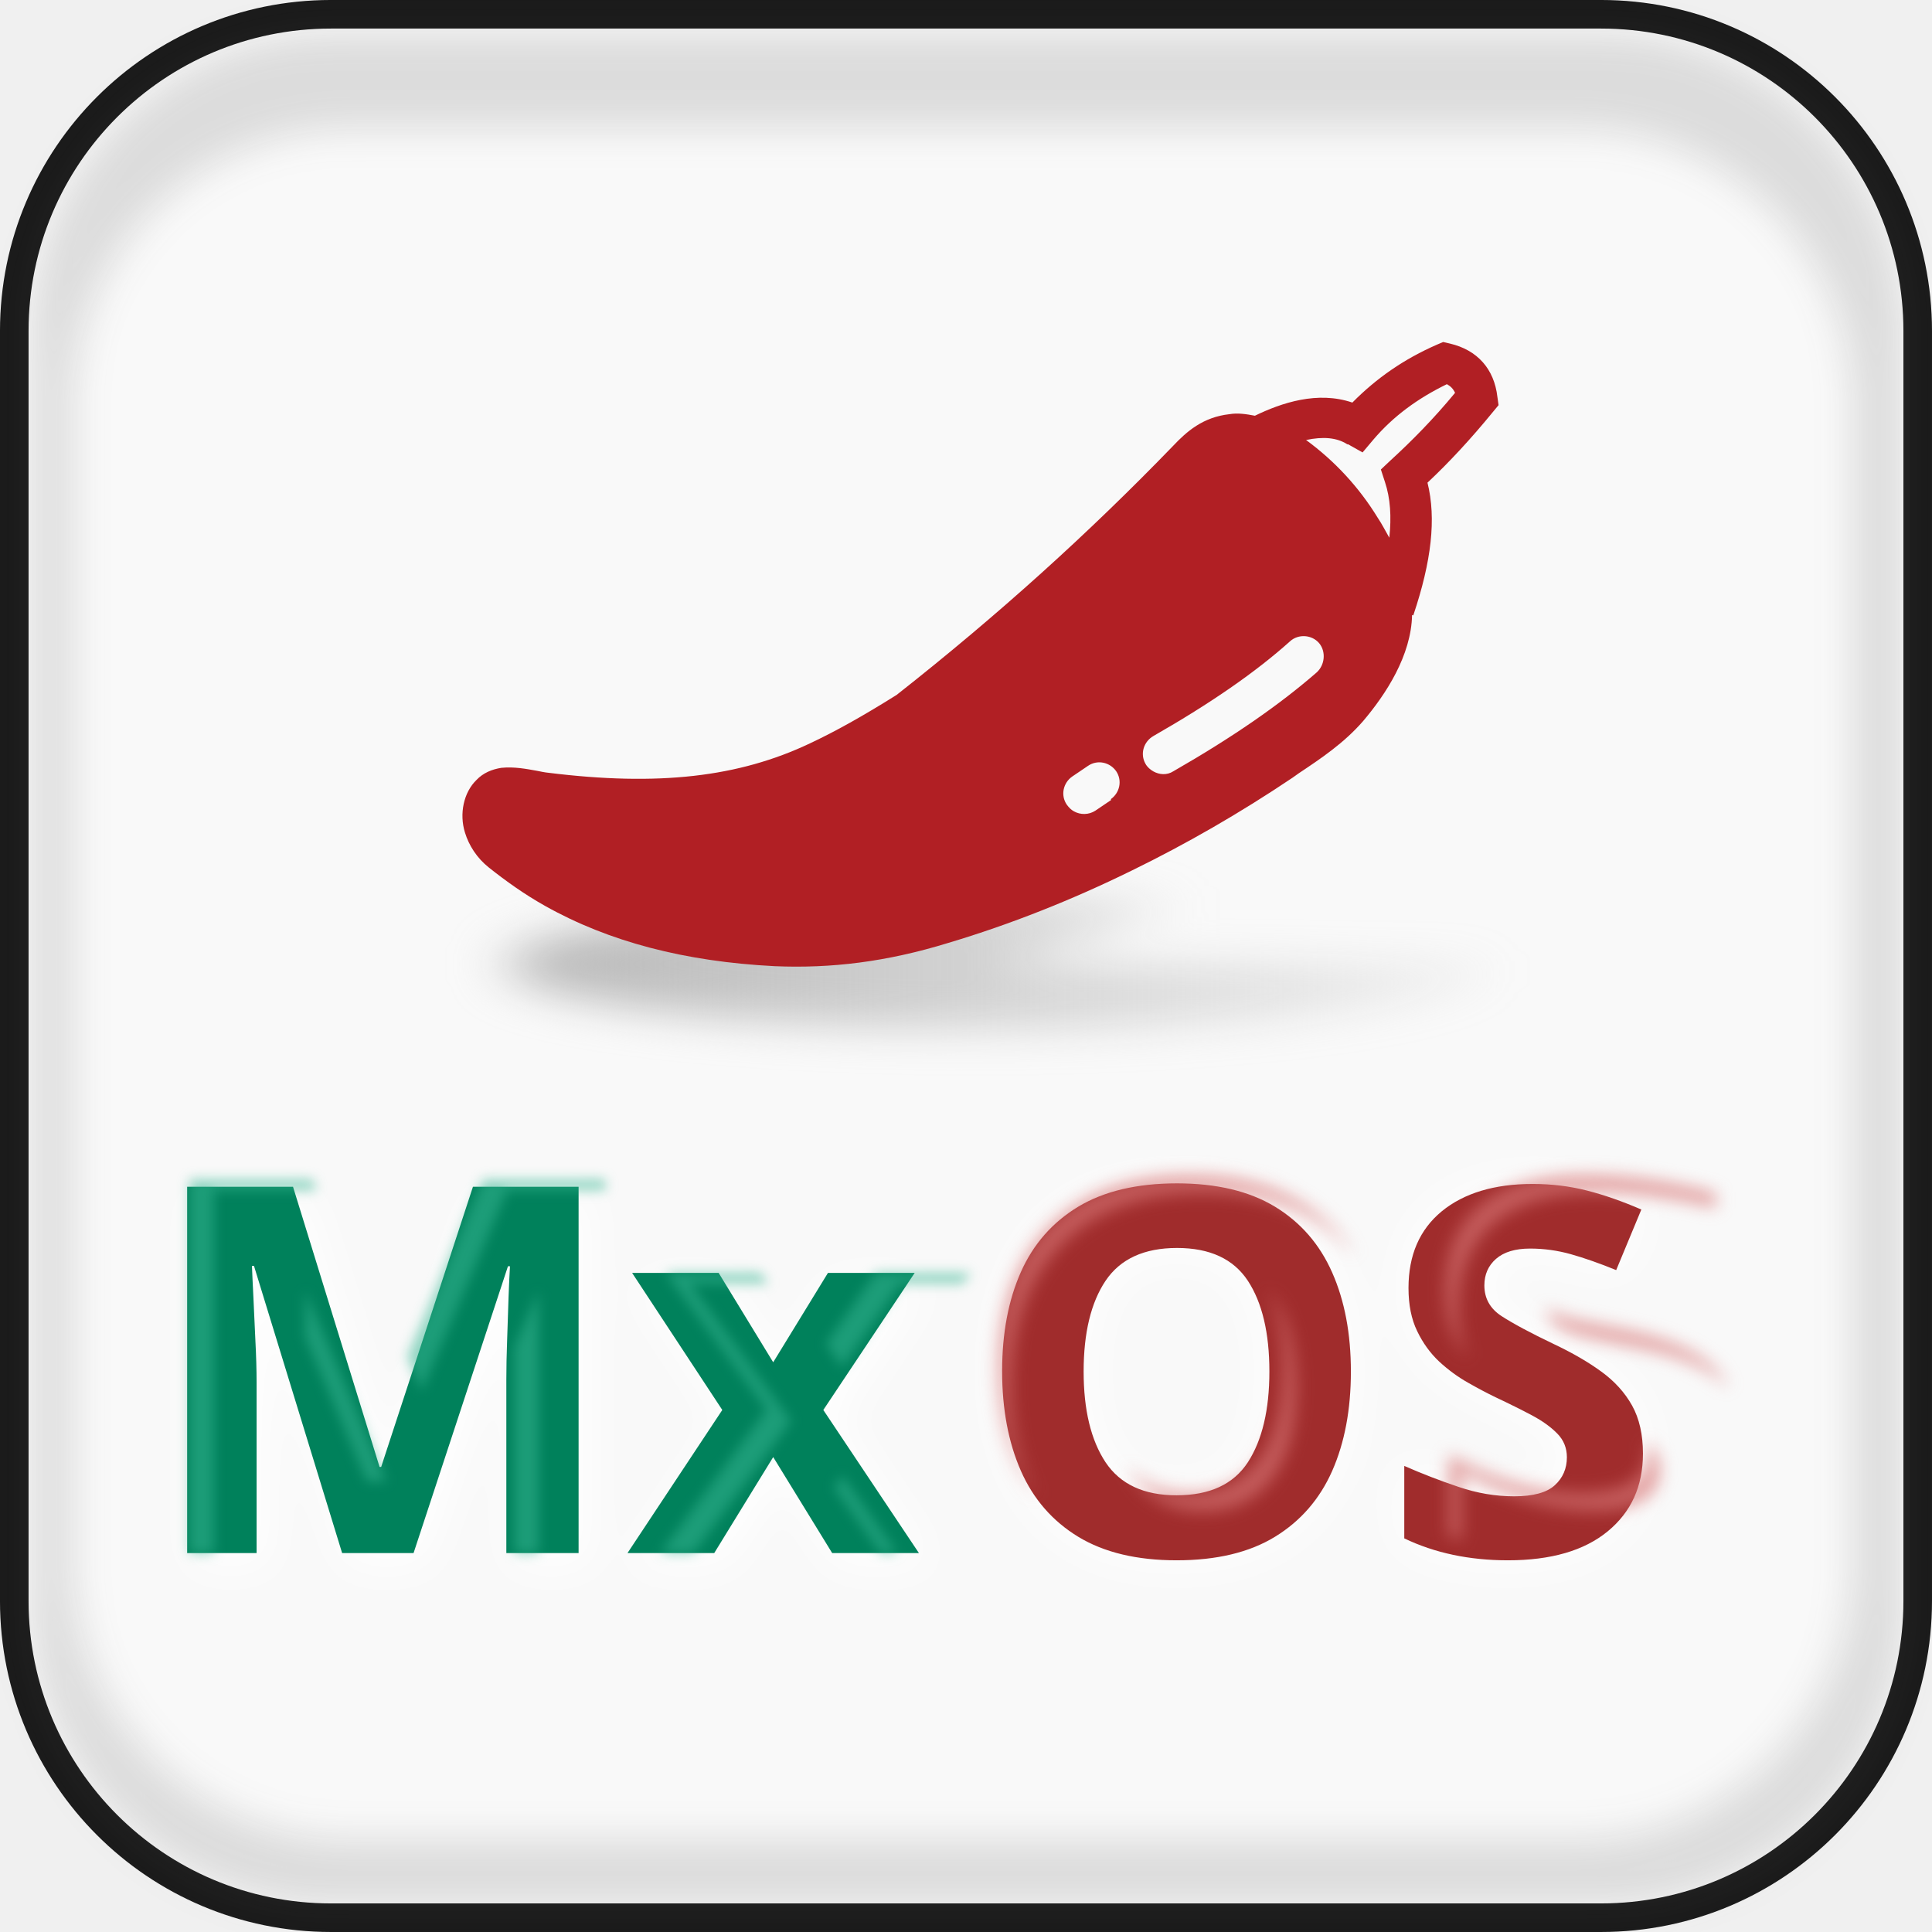
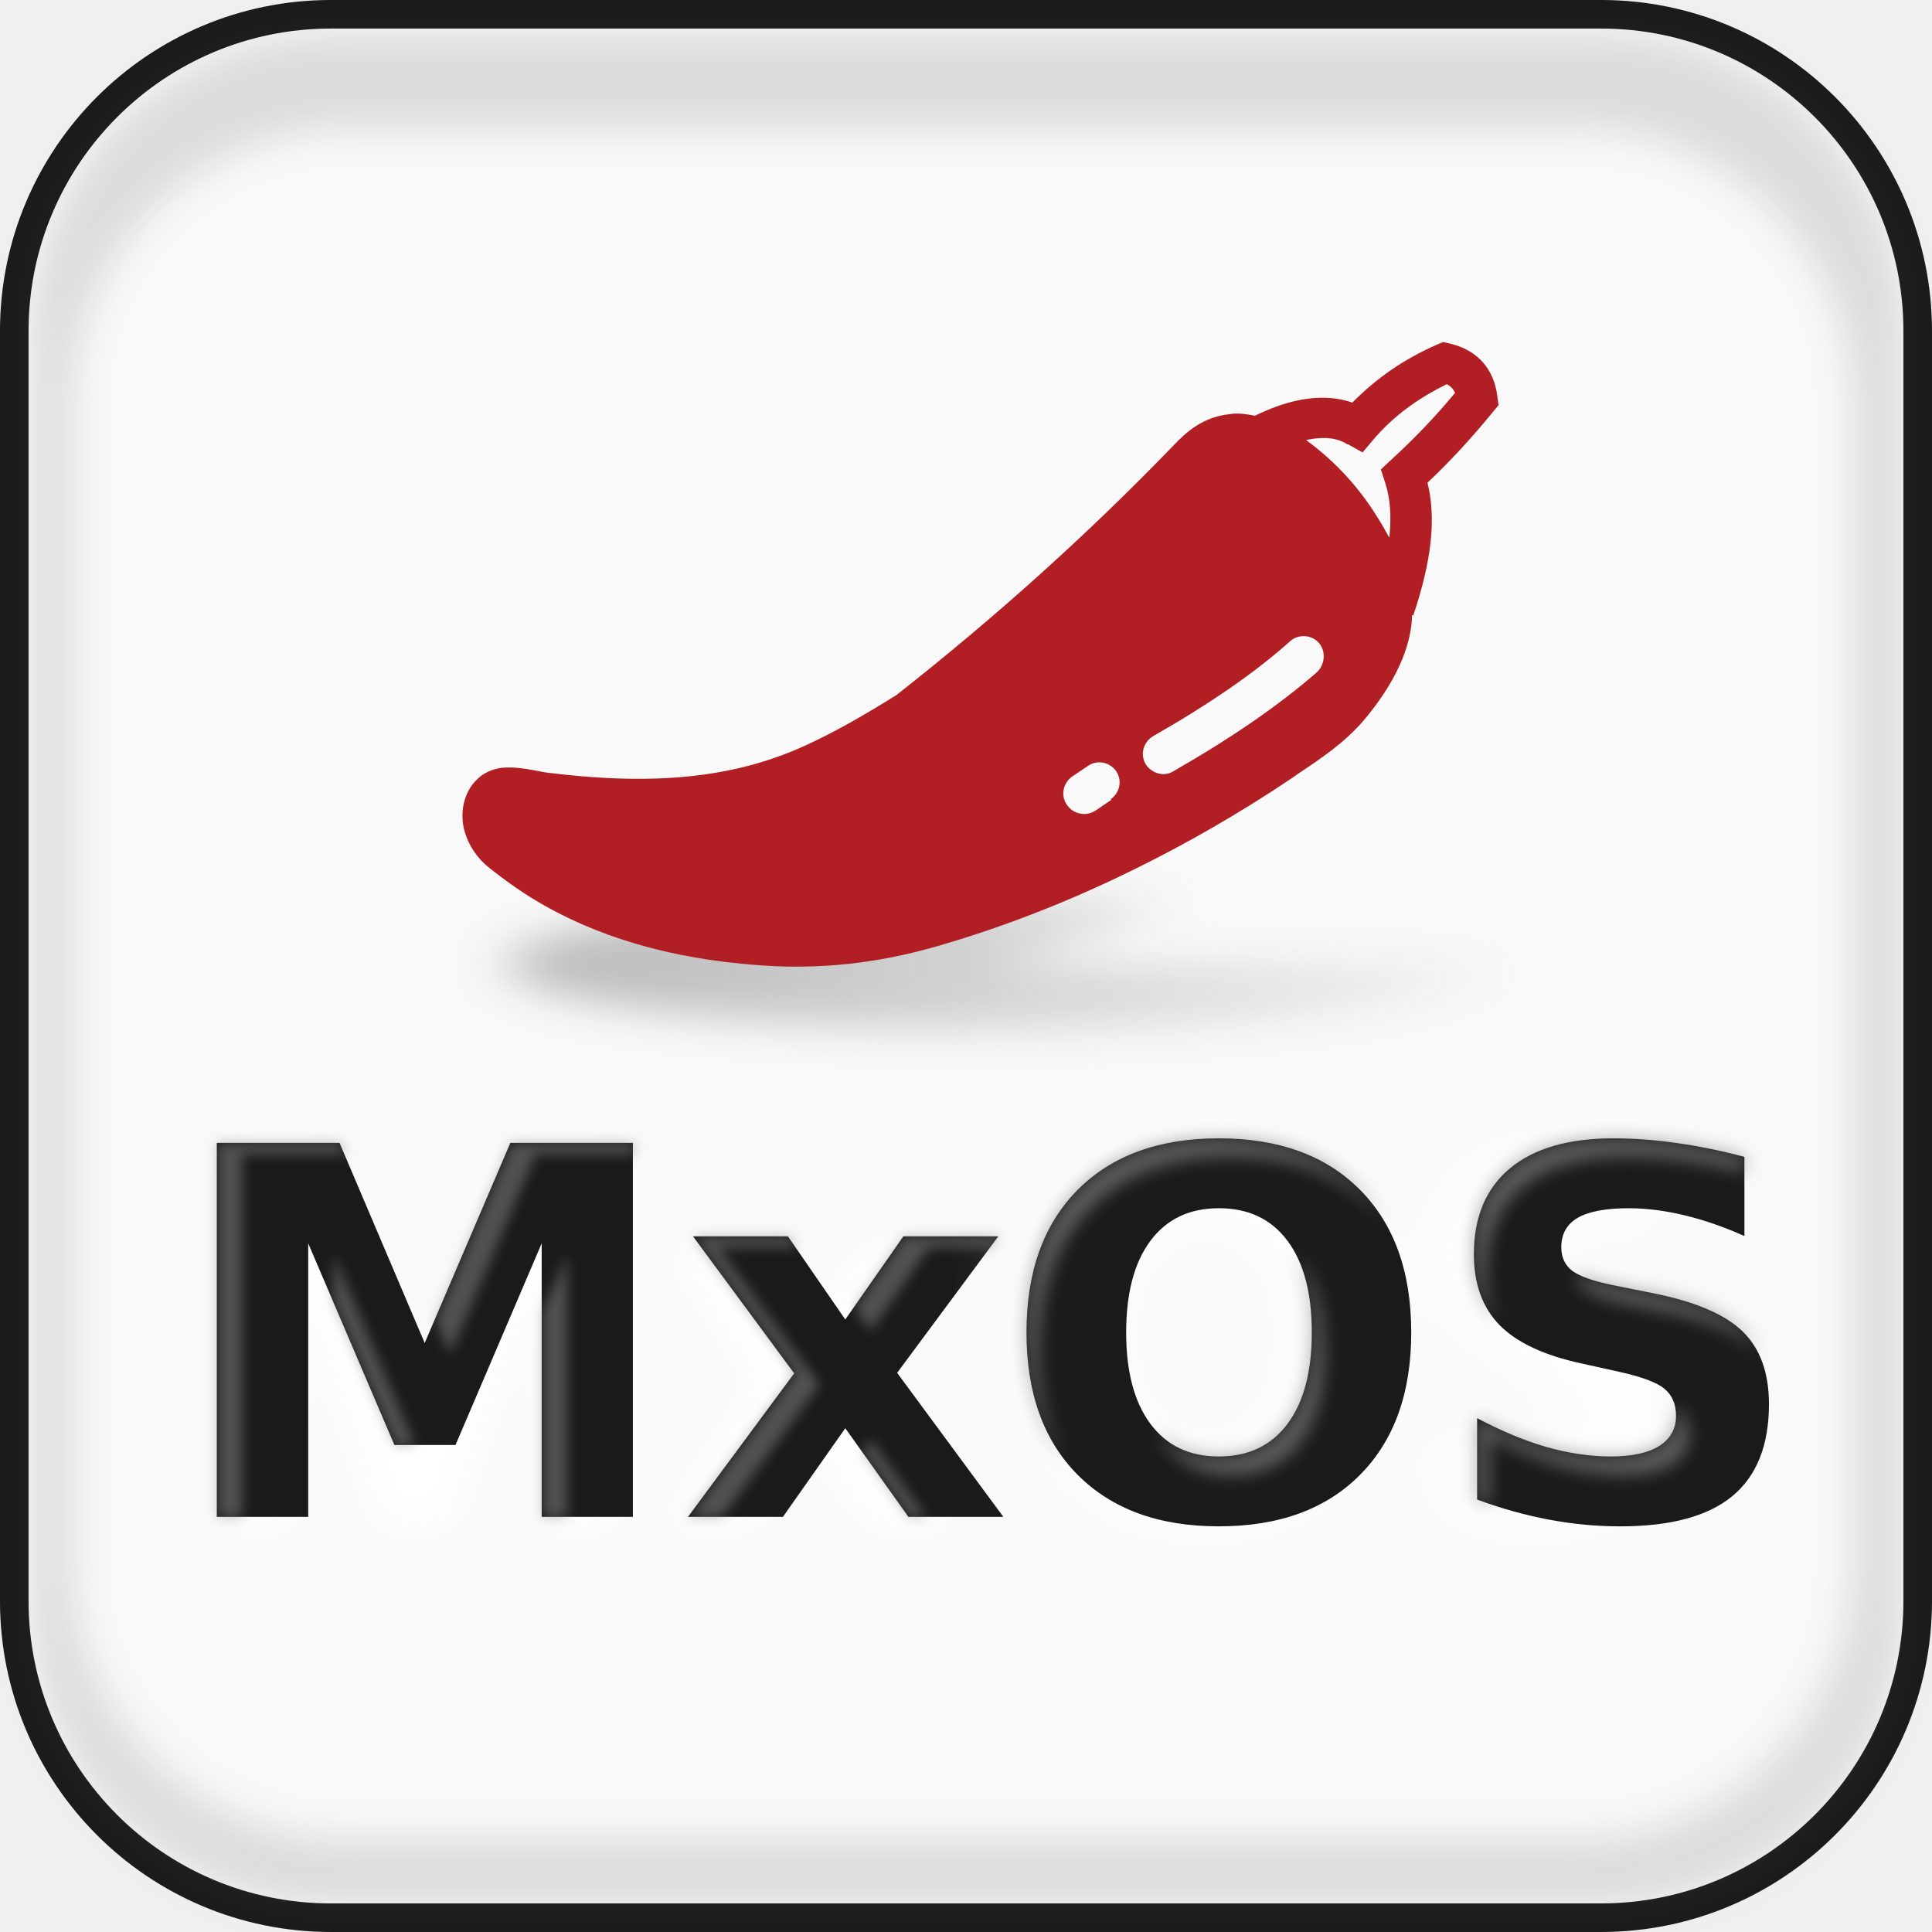
- <svg xmlns="http://www.w3.org/2000/svg" xmlns:xlink="http://www.w3.org/1999/xlink" id="propuesta-06" version="1.1" viewBox="0 0 150 150" height="150mm" width="150mm">
+ <svg xmlns="http://www.w3.org/2000/svg" xmlns:xlink="http://www.w3.org/1999/xlink" width="150mm" height="150mm" viewBox="0 0 150 150" version="1.1" id="propuesta-06">
  <defs id="defs248">
    <linearGradient id="linearGradient2067">
-       <stop id="stop2063" offset="0" style="stop-color:#b3b3b3;stop-opacity:1;" />
-       <stop id="stop2065" offset="1" style="stop-color:#b3b3b3;stop-opacity:0;" />
+       <stop style="stop-color:#b3b3b3;stop-opacity:1;" offset="0" id="stop2063" />
+       <stop style="stop-color:#b3b3b3;stop-opacity:0;" offset="1" id="stop2065" />
    </linearGradient>
-     <filter height="1.108" y="-0.054" width="1.054" x="-0.027" id="filter3238" style="color-interpolation-filters:sRGB">
-       <feGaussianBlur id="feGaussianBlur3240" stdDeviation="0.72" />
+     <filter style="color-interpolation-filters:sRGB" id="filter3238" x="-0.027" width="1.054" y="-0.054" height="1.108">
+       <feGaussianBlur stdDeviation="0.72" id="feGaussianBlur3240" />
    </filter>
-     <filter height="1.074" y="-0.037" width="1.035" x="-0.018" id="filter3250" style="color-interpolation-filters:sRGB">
-       <feGaussianBlur id="feGaussianBlur3252" stdDeviation="0.505" />
+     <filter style="color-interpolation-filters:sRGB" id="filter3250" x="-0.018" width="1.035" y="-0.037" height="1.074">
+       <feGaussianBlur stdDeviation="0.505" id="feGaussianBlur3252" />
    </filter>
-     <filter height="1.048" y="-0.024" width="1.048" x="-0.024" id="filter3190" style="color-interpolation-filters:sRGB">
-       <feGaussianBlur id="feGaussianBlur3192" stdDeviation="1.64" />
+     <filter style="color-interpolation-filters:sRGB" id="filter3190" x="-0.024" width="1.048" y="-0.024" height="1.048">
+       <feGaussianBlur stdDeviation="1.64" id="feGaussianBlur3192" />
    </filter>
-     <filter height="1.261" y="-0.13" width="1.124" x="-0.062" id="filter3304" style="color-interpolation-filters:sRGB">
-       <feGaussianBlur id="feGaussianBlur3306" stdDeviation="1.777" />
+     <filter style="color-interpolation-filters:sRGB" id="filter3304" x="-0.062" width="1.124" y="-0.13" height="1.261">
+       <feGaussianBlur stdDeviation="1.777" id="feGaussianBlur3306" />
    </filter>
-     <filter height="1.266" y="-0.133" width="1.139" x="-0.069" id="filter1616" style="color-interpolation-filters:sRGB">
-       <feGaussianBlur id="feGaussianBlur1618" stdDeviation="1.879" />
+     <filter style="color-interpolation-filters:sRGB" id="filter1616" x="-0.069" width="1.139" y="-0.133" height="1.266">
+       <feGaussianBlur stdDeviation="1.879" id="feGaussianBlur1618" />
    </filter>
-     <filter height="2.365" y="-0.682" width="1.132" x="-0.066" id="filter3686-6" style="color-interpolation-filters:sRGB">
-       <feGaussianBlur id="feGaussianBlur3688-7" stdDeviation="2.432" />
+     <filter style="color-interpolation-filters:sRGB" id="filter3686-6" x="-0.066" width="1.132" y="-0.682" height="2.365">
+       <feGaussianBlur stdDeviation="2.432" id="feGaussianBlur3688-7" />
    </filter>
-     <linearGradient gradientUnits="userSpaceOnUse" y2="107.239" x2="953.83" y1="107.239" x1="844.882" id="linearGradient2069" xlink:href="#linearGradient2067" />
+     <linearGradient xlink:href="#linearGradient2067" id="linearGradient2069" x1="844.882" y1="107.239" x2="953.83" y2="107.239" gradientUnits="userSpaceOnUse" />
+     <filter style="color-interpolation-filters:sRGB" id="filter3304-3" x="-0.062" width="1.124" y="-0.13" height="1.261">
+       <feGaussianBlur stdDeviation="1.777" id="feGaussianBlur3306-7" />
+     </filter>
+     <filter style="color-interpolation-filters:sRGB" id="filter3376" x="-0.119" width="1.238" y="-0.227" height="1.455">
+       <feGaussianBlur stdDeviation="3.214" id="feGaussianBlur3378" />
+     </filter>
+     <filter style="color-interpolation-filters:sRGB" id="filter3250-5" x="-0.018" width="1.035" y="-0.037" height="1.074">
+       <feGaussianBlur stdDeviation="0.505" id="feGaussianBlur3252-9" />
+     </filter>
+     <filter style="color-interpolation-filters:sRGB" id="filter3238-2" x="-0.027" width="1.054" y="-0.054" height="1.108">
+       <feGaussianBlur stdDeviation="0.72" id="feGaussianBlur3240-2" />
+     </filter>
  </defs>
-   <g transform="translate(0,-147)" id="layer1">
-     <rect style="opacity:1;fill:#f9f9f9;fill-opacity:1;stroke:#1a1a1a;stroke-width:4.437;stroke-linecap:round;stroke-linejoin:bevel;stroke-miterlimit:4;stroke-dasharray:none;stroke-dashoffset:0;stroke-opacity:1;paint-order:markers stroke fill" id="rect3116" width="145.563" height="145.563" x="2.218" y="149.218" ry="23.478" />
-     <path transform="matrix(0.887502,0,0,0.887502,1.670119,20.14441)" id="rect3165" d="m 27.208,145.733 c -14.658,0 -26.458,11.8 -26.458,26.458 v 111.125 c 0,14.658 11.8,26.458 26.458,26.458 H 138.333 c 14.658,0 26.458,-11.8 26.458,-26.458 V 172.192 c 0,-14.658 -11.8,-26.458 -26.458,-26.458 z m 1.383,8.467 H 136.051 c 13.372,0 24.137,10.765 24.137,24.137 v 101.375 c 0,13.372 -10.765,24.137 -24.137,24.137 H 28.591 c -13.372,0 -24.137,-10.765 -24.137,-24.137 v -101.375 c 0,-13.372 10.765,-24.137 24.137,-24.137 z" style="opacity:1;fill:#4d4d4d;fill-opacity:0.169;stroke:none;stroke-width:5;stroke-linecap:round;stroke-linejoin:bevel;stroke-miterlimit:4;stroke-dasharray:none;stroke-dashoffset:0;stroke-opacity:1;paint-order:markers stroke fill;filter:url(#filter3190)" />
-     <g transform="translate(0,-4.233333)" id="g1681">
-       <text xml:space="preserve" style="font-style:normal;font-weight:normal;font-size:44.881px;line-height:1.25;font-family:sans-serif;letter-spacing:0px;word-spacing:0px;fill:#ffffff;fill-opacity:1;stroke:none;stroke-width:6.732;filter:url(#filter3304)" x="11.264" y="243.366" id="text3258" transform="matrix(0.887502,0,0,0.887502,1.670119,56.65693)">
-         <tspan id="tspan3256" x="11.264" y="243.366" style="font-weight:bold;fill:#ffffff;fill-opacity:1;stroke-width:6.732">Mx<tspan style="fill:#ffffff;fill-opacity:1;stroke-width:6.732" id="tspan3254" />
-         </tspan>
-       </text>
-       <text id="text3122" y="271.815" x="10.955" style="font-style:normal;font-weight:normal;font-size:39.832px;line-height:1.25;font-family:sans-serif;letter-spacing:0px;word-spacing:0px;fill:#00815b;fill-opacity:1;stroke:none;stroke-width:5.975" xml:space="preserve">
-         <tspan style="font-weight:bold;fill:#00815b;fill-opacity:1;stroke-width:5.975" y="271.815" x="10.955" id="tspan3120">Mx<tspan id="tspan3118" style="fill:#00815b;fill-opacity:1;stroke-width:5.975" />
-         </tspan>
-       </text>
-       <text id="text3310" y="242.625" x="83.178" style="font-style:normal;font-weight:normal;font-size:44.881px;line-height:1.25;font-family:sans-serif;letter-spacing:0px;word-spacing:0px;fill:#ffffff;fill-opacity:1;stroke:none;stroke-width:6.732;filter:url(#filter1616)" xml:space="preserve" transform="matrix(0.887502,0,0,0.887502,1.670119,56.65693)">
-         <tspan style="font-weight:bold;fill:#ffffff;fill-opacity:1;stroke-width:6.732" y="242.625" x="83.178" id="tspan3308">OS</tspan>
-       </text>
-       <text xml:space="preserve" style="font-style:normal;font-weight:normal;font-size:39.832px;line-height:1.25;font-family:sans-serif;letter-spacing:0px;word-spacing:0px;fill:#a02c2c;fill-opacity:1;stroke:none;stroke-width:5.975" x="75.491" y="271.987" id="text3128">
-         <tspan id="tspan3126" x="75.491" y="271.987" style="font-weight:bold;fill:#a02c2c;fill-opacity:1;stroke-width:5.975">OS</tspan>
-       </text>
-       <path style="font-style:normal;font-weight:normal;font-size:44.881px;line-height:1.25;font-family:sans-serif;letter-spacing:0px;word-spacing:0px;fill:#36b691;fill-opacity:0.53;stroke:none;stroke-width:6.732;filter:url(#filter3250)" d="m 14.685,209.726 v 32.718 h 2.123 v -31.732 h 9.034 l -0.42,-0.986 z m 25.684,0 -6.64,15.513 1.269,2.982 7.495,-17.51 h 8.593 v -0.986 z m 15.976,8.174 8.853,11.987 -9.292,12.557 h 2.853 l 8.562,-11.571 -8.853,-11.987 h 6.862 l -0.68,-0.985 z m 18.408,0 -4.358,6.236 1.397,2.025 5.084,-7.276 h 5.451 l 0.731,-0.985 z m -49.945,1.599 v 3.984 l 5.415,12.671 h 1.703 z m 20.424,0 -2.123,4.969 v 17.976 h 2.123 z m 26.56,16.173 -0.706,1.005 4.106,5.768 h 1.422 z" id="text3198" transform="matrix(0.887502,0,0,0.887502,1.670119,56.65693)" />
-       <path style="font-style:normal;font-weight:normal;font-size:44.881px;line-height:1.25;font-family:sans-serif;letter-spacing:0px;word-spacing:0px;fill:#d87676;fill-opacity:0.663;stroke:none;stroke-width:6.732;filter:url(#filter3238)" d="m 102.244,209.315 c -5.245,0 -9.365,1.505 -12.36,4.514 -2.98,3.01 -4.471,7.166 -4.471,12.469 0,4.665 1.162,8.442 3.48,11.334 -1.579,-2.642 -2.373,-5.885 -2.373,-9.735 0,-5.303 1.49,-9.46 4.471,-12.47 2.995,-3.01 7.115,-4.514 12.359,-4.514 5.259,0 9.38,1.505 12.36,4.514 0.35,0.354 0.678,0.725 0.987,1.11 -0.59,-0.986 -1.285,-1.891 -2.094,-2.708 -2.98,-3.01 -7.1,-4.514 -12.359,-4.514 z m 34.537,0 c -3.945,0 -6.969,0.877 -9.072,2.63 -2.104,1.753 -3.156,4.258 -3.156,7.516 0,2.486 0.689,4.483 2.064,5.994 -0.636,-1.24 -0.957,-2.704 -0.957,-4.396 0,-3.258 1.052,-5.764 3.156,-7.517 2.104,-1.753 5.128,-2.63 9.073,-2.63 1.797,0 3.645,0.139 5.544,0.417 1.551,0.215 3.149,0.527 4.788,0.927 v -1.32 c -2.031,-0.541 -3.996,-0.942 -5.895,-1.205 -1.899,-0.278 -3.747,-0.417 -5.544,-0.417 z m -27.845,10.051 c 0.958,1.788 1.438,4.098 1.438,6.932 0,3.433 -0.709,6.1 -2.126,7.999 -1.417,1.899 -3.418,2.849 -6.004,2.849 -2.328,0 -4.182,-0.781 -5.564,-2.338 0.207,0.387 0.436,0.75 0.688,1.088 1.417,1.899 3.411,2.849 5.983,2.849 2.586,0 4.588,-0.95 6.005,-2.849 1.417,-1.899 2.125,-4.565 2.125,-7.998 0,-3.448 -0.708,-6.121 -2.125,-8.021 -0.134,-0.18 -0.275,-0.348 -0.42,-0.511 z m 24.427,1.672 c 0.116,0.6 0.418,1.09 0.908,1.469 0.657,0.482 1.841,0.898 3.55,1.249 l 3.594,0.723 c 3.638,0.73 6.224,1.841 7.758,3.331 0.086,0.084 0.169,0.17 0.251,0.258 -0.354,-0.7 -0.805,-1.319 -1.358,-1.856 -1.534,-1.49 -4.12,-2.601 -7.758,-3.331 l -3.594,-0.723 c -1.553,-0.319 -2.667,-0.692 -3.352,-1.119 z m 8.763,11.635 c 0.071,0.284 0.111,0.59 0.111,0.923 0,1.14 -0.49,2.016 -1.469,2.63 -0.979,0.614 -2.388,0.92 -4.229,0.92 -1.812,0 -3.696,-0.278 -5.654,-0.833 -1.943,-0.57 -3.96,-1.409 -6.049,-2.52 v 7.122 c 0.369,0.137 0.738,0.266 1.107,0.391 v -5.914 c 2.089,1.11 4.105,1.95 6.048,2.52 1.958,0.555 3.842,0.833 5.654,0.833 1.841,0 3.251,-0.307 4.23,-0.92 0.979,-0.614 1.468,-1.49 1.468,-2.63 0,-1.023 -0.336,-1.812 -1.008,-2.367 -0.062,-0.052 -0.136,-0.104 -0.21,-0.155 z" id="text3223" transform="matrix(0.887502,0,0,0.887502,1.670119,56.65693)" />
-     </g>
-     <path d="m 937.927,107.239 a 42.842,7.547 0 0 1 -30.268,7.214 42.842,7.547 0 0 1 -48.035,-2.98 42.842,7.547 0 0 1 2.074,-8.964 42.842,7.547 0 0 1 49.252,-2.281 l -15.864,7.01 z" transform="matrix(0.886779,0,0,0.6616561,-716.4239,150.8996)" id="path3648" style="opacity:1;fill:url(#linearGradient2069);fill-opacity:1;stroke:none;stroke-width:5;stroke-linecap:round;stroke-linejoin:bevel;stroke-miterlimit:4;stroke-dasharray:none;stroke-dashoffset:0;stroke-opacity:1;paint-order:markers stroke fill;filter:url(#filter3686-6)" />
-     <g transform="matrix(0.2654822,0.1493627,-0.1493627,0.2654822,47.63017,91.73598)" data-name="Layer 1-2" id="Layer_1-2-2">
-       <path d="m 343.5,194.7 c -2.7,-14.1 -6.9,-24.2 -13.4,-31.1 2.3,-7.3 4.2,-15.3 5.7,-23.9 l 0.4,-2.2 -1.3,-1.7 c -4.2,-5.8 -10.3,-7.9 -17.2,-5.9 l -1.7,0.5 -1,1.3 c -5.6,7.4 -9.3,15.1 -11.6,23.5 -9.2,1.7 -15.7,8.9 -20,15.1 -2.1,0.7 -4.2,1.5 -5.8,2.8 -5.6,4 -7.4,9.3 -8.6,14.1 -7.8,29.8 -17.7,59.4 -30.3,89.9 -4.9,9 -9,15.7 -13.2,21.6 -11.6,16.4 -28.3,28.5 -54.4,39.2 -0.9,0.4 -1.9,0.7 -2.8,1 -2.6,0.9 -5.6,1.9 -8.3,3.8 -1.9,1.5 -3.4,3.4 -4,5.8 -1.3,4.4 0.4,9.7 4,13.1 2.5,2.4 5.9,4.2 9.7,4.8 5.6,0.9 11.3,1.5 17.2,1.5 18.7,0 38.1,-5.1 58.6,-15.3 12.8,-6.5 24.3,-14.9 35.7,-26.9 11.4,-11.8 22.1,-25 31.7,-39 8.7,-12.6 16.8,-26.2 24.1,-40.7 l 0.8,-1.7 c 3.1,-6.1 6.3,-12.4 7.8,-19.7 1.7,-8.8 2.5,-20.6 -2.4,-29.7 h 0.3 z M 307.7,165 h 4.2 l 0.8,-4.2 c 1.5,-7.7 4.7,-14.7 9.4,-21.5 1.1,0 1.9,0.2 2.9,0.9 -1.5,8.4 -3.6,16.1 -5.9,23.1 l -1,3.2 2.5,2.3 c 3.2,2.9 5.8,6.9 7.9,11.8 -1.7,-1 -3.3,-2.1 -5.1,-3 -7.9,-4.4 -16.5,-7.2 -25.6,-8.3 3.3,-2.9 6.5,-4.4 9.7,-4.2 z m -8.2,108.6 -2.2,4.4 c -0.9,1.7 -2.7,2.8 -4.7,2.8 -0.8,0 -1.5,-0.2 -2.4,-0.6 -2.6,-1.3 -3.5,-4.4 -2.3,-6.9 l 2.2,-4.4 c 1.3,-2.6 4.4,-3.5 6.9,-2.3 2.6,1.3 3.5,4.4 2.3,6.9 h 0.1 v 0.1 z m 29.7,-54 c -4.2,11.8 -10.5,24.8 -19.5,39.9 -0.9,1.7 -2.7,2.5 -4.4,2.5 -0.9,0 -1.9,-0.2 -2.7,-0.7 -2.5,-1.5 -3.2,-4.7 -1.7,-7.2 8.6,-14.4 14.7,-26.9 18.5,-38.1 0.9,-2.7 4,-4.2 6.7,-3.2 2.6,1 4,4.1 3.1,6.8 z" class="cls-2" data-name="Zesty" id="Zesty-2" style="fill:#b11f24;stroke-width:0px" />
-     </g>
+   <rect style="opacity:1;fill:#f9f9f9;fill-opacity:1;stroke:#1a1a1a;stroke-width:4.437;stroke-linecap:round;stroke-linejoin:bevel;stroke-miterlimit:4;stroke-dasharray:none;stroke-dashoffset:0;stroke-opacity:1;paint-order:markers stroke fill" id="rect3116" width="145.563" height="145.563" x="2.218" y="2.218" ry="23.478" />
+   <path transform="matrix(0.887502,0,0,0.887502,1.670119,-126.8556)" id="rect3165" d="m 27.208,145.733 c -14.658,0 -26.458,11.8 -26.458,26.458 v 111.125 c 0,14.658 11.8,26.458 26.458,26.458 H 138.333 c 14.658,0 26.458,-11.8 26.458,-26.458 V 172.192 c 0,-14.658 -11.8,-26.458 -26.458,-26.458 z m 1.383,8.467 H 136.051 c 13.372,0 24.137,10.765 24.137,24.137 v 101.375 c 0,13.372 -10.765,24.137 -24.137,24.137 H 28.591 c -13.372,0 -24.137,-10.765 -24.137,-24.137 v -101.375 c 0,-13.372 10.765,-24.137 24.137,-24.137 z" style="opacity:1;fill:#4d4d4d;fill-opacity:0.169;stroke:none;stroke-width:5;stroke-linecap:round;stroke-linejoin:bevel;stroke-miterlimit:4;stroke-dasharray:none;stroke-dashoffset:0;stroke-opacity:1;paint-order:markers stroke fill;filter:url(#filter3190)" />
+   <path d="m 937.927,107.239 a 42.842,7.547 0 0 1 -30.268,7.214 42.842,7.547 0 0 1 -48.035,-2.98 42.842,7.547 0 0 1 2.074,-8.964 42.842,7.547 0 0 1 49.252,-2.281 l -15.864,7.01 z" transform="matrix(0.886779,0,0,0.6616561,-716.4239,3.89955)" id="path3648" style="opacity:1;fill:url(#linearGradient2069);fill-opacity:1;stroke:none;stroke-width:5;stroke-linecap:round;stroke-linejoin:bevel;stroke-miterlimit:4;stroke-dasharray:none;stroke-dashoffset:0;stroke-opacity:1;paint-order:markers stroke fill;filter:url(#filter3686-6)" />
+   <g transform="matrix(0.2654822,0.1493627,-0.1493627,0.2654822,47.63017,-55.26402)" data-name="Layer 1-2" id="Layer_1-2-2">
+     <path d="m 343.5,194.7 c -2.7,-14.1 -6.9,-24.2 -13.4,-31.1 2.3,-7.3 4.2,-15.3 5.7,-23.9 l 0.4,-2.2 -1.3,-1.7 c -4.2,-5.8 -10.3,-7.9 -17.2,-5.9 l -1.7,0.5 -1,1.3 c -5.6,7.4 -9.3,15.1 -11.6,23.5 -9.2,1.7 -15.7,8.9 -20,15.1 -2.1,0.7 -4.2,1.5 -5.8,2.8 -5.6,4 -7.4,9.3 -8.6,14.1 -7.8,29.8 -17.7,59.4 -30.3,89.9 -4.9,9 -9,15.7 -13.2,21.6 -11.6,16.4 -28.3,28.5 -54.4,39.2 -0.9,0.4 -1.9,0.7 -2.8,1 -2.6,0.9 -5.6,1.9 -8.3,3.8 -1.9,1.5 -3.4,3.4 -4,5.8 -1.3,4.4 0.4,9.7 4,13.1 2.5,2.4 5.9,4.2 9.7,4.8 5.6,0.9 11.3,1.5 17.2,1.5 18.7,0 38.1,-5.1 58.6,-15.3 12.8,-6.5 24.3,-14.9 35.7,-26.9 11.4,-11.8 22.1,-25 31.7,-39 8.7,-12.6 16.8,-26.2 24.1,-40.7 l 0.8,-1.7 c 3.1,-6.1 6.3,-12.4 7.8,-19.7 1.7,-8.8 2.5,-20.6 -2.4,-29.7 h 0.3 z M 307.7,165 h 4.2 l 0.8,-4.2 c 1.5,-7.7 4.7,-14.7 9.4,-21.5 1.1,0 1.9,0.2 2.9,0.9 -1.5,8.4 -3.6,16.1 -5.9,23.1 l -1,3.2 2.5,2.3 c 3.2,2.9 5.8,6.9 7.9,11.8 -1.7,-1 -3.3,-2.1 -5.1,-3 -7.9,-4.4 -16.5,-7.2 -25.6,-8.3 3.3,-2.9 6.5,-4.4 9.7,-4.2 z m -8.2,108.6 -2.2,4.4 c -0.9,1.7 -2.7,2.8 -4.7,2.8 -0.8,0 -1.5,-0.2 -2.4,-0.6 -2.6,-1.3 -3.5,-4.4 -2.3,-6.9 l 2.2,-4.4 c 1.3,-2.6 4.4,-3.5 6.9,-2.3 2.6,1.3 3.5,4.4 2.3,6.9 h 0.1 v 0.1 z m 29.7,-54 c -4.2,11.8 -10.5,24.8 -19.5,39.9 -0.9,1.7 -2.7,2.5 -4.4,2.5 -0.9,0 -1.9,-0.2 -2.7,-0.7 -2.5,-1.5 -3.2,-4.7 -1.7,-7.2 8.6,-14.4 14.7,-26.9 18.5,-38.1 0.9,-2.7 4,-4.2 6.7,-3.2 2.6,1 4,4.1 3.1,6.8 z" class="cls-2" data-name="Zesty" id="Zesty-2" style="fill:#b11f24;stroke-width:0px" />
+   </g>
+   <g id="g757">
+     <text xml:space="preserve" style="font-style:normal;font-weight:normal;font-size:44.881px;line-height:1.25;font-family:sans-serif;letter-spacing:0px;word-spacing:0px;fill:#ffffff;fill-opacity:1;stroke:none;stroke-width:6.732;filter:url(#filter3304-3)" x="11.264" y="243.366" id="text3258" transform="matrix(0.887502,0,0,0.887502,3.889267,-97.38828)">
+       <tspan id="tspan3256" x="11.264" y="243.366" style="font-weight:bold;fill:#ffffff;fill-opacity:1;stroke-width:6.732">Mx<tspan style="fill:#ffffff;fill-opacity:1;stroke-width:6.732" id="tspan3254" />
+       </tspan>
+     </text>
+     <path id="path354" d="m 16.831,88.732 v 29.038 h 7.099 V 96.531 l 6.691,15.656 h 4.745 l 6.691,-15.656 v 21.238 h 7.08 V 88.732 H 39.625 L 32.973,104.272 26.361,88.732 Z m 36.973,7.255 7.857,10.639 -8.247,11.144 h 7.371 l 4.843,-6.885 4.901,6.885 h 7.371 l -8.247,-11.183 7.857,-10.6 h -7.371 l -4.512,6.457 -4.454,-6.457 z" style="font-style:normal;font-weight:bold;font-size:39.832px;line-height:1.25;font-family:sans-serif;letter-spacing:0px;word-spacing:0px;fill:#1a1a1a;fill-opacity:1;stroke:none;stroke-width:5.975" />
+     <text id="text3310" y="242.625" x="83.178" style="font-style:normal;font-weight:normal;font-size:44.881px;line-height:1.25;font-family:sans-serif;letter-spacing:0px;word-spacing:0px;fill:#ffffff;fill-opacity:1;stroke:none;stroke-width:6.732;filter:url(#filter3376)" xml:space="preserve" transform="matrix(0.887502,0,0,0.887502,3.889267,-97.38828)">
+       <tspan style="font-weight:bold;fill:#ffffff;fill-opacity:1;stroke-width:6.732" y="242.625" x="83.178" id="tspan3308">OS</tspan>
+     </text>
+     <path id="path346" d="m 94.631,88.379 c -4.655,0 -8.311,1.335 -10.969,4.006 -2.645,2.671 -3.968,6.36 -3.968,11.067 0,4.694 1.323,8.376 3.968,11.047 2.658,2.671 6.315,4.006 10.969,4.006 4.668,0 8.324,-1.335 10.969,-4.006 2.645,-2.671 3.968,-6.354 3.968,-11.047 0,-4.707 -1.323,-8.396 -3.968,-11.067 -2.645,-2.671 -6.302,-4.006 -10.969,-4.006 z m 30.652,0 c -3.501,0 -6.185,0.778 -8.052,2.334 -1.867,1.556 -2.8,3.78 -2.8,6.671 0,2.308 0.667,4.143 2.003,5.504 1.348,1.361 3.475,2.353 6.379,2.976 l 2.898,0.642 c 1.763,0.389 2.937,0.83 3.52,1.322 0.596,0.493 0.895,1.193 0.895,2.101 0,1.011 -0.434,1.789 -1.303,2.334 -0.869,0.545 -2.12,0.817 -3.754,0.817 -1.608,0 -3.28,-0.246 -5.018,-0.739 -1.724,-0.506 -3.514,-1.251 -5.368,-2.237 v 6.321 c 1.854,0.687 3.708,1.205 5.562,1.555 1.854,0.35 3.702,0.526 5.543,0.526 3.903,0 6.801,-0.778 8.694,-2.334 1.906,-1.569 2.859,-3.955 2.859,-7.157 0,-2.438 -0.68,-4.317 -2.042,-5.64 -1.361,-1.323 -3.657,-2.308 -6.885,-2.956 l -3.189,-0.642 c -1.517,-0.311 -2.567,-0.681 -3.151,-1.108 -0.571,-0.441 -0.856,-1.05 -0.856,-1.828 0,-1.037 0.428,-1.802 1.284,-2.295 0.856,-0.493 2.178,-0.739 3.968,-0.739 1.348,0 2.781,0.181 4.298,0.544 1.517,0.363 3.073,0.901 4.668,1.614 v -6.146 c -1.802,-0.48 -3.546,-0.836 -5.232,-1.07 -1.686,-0.246 -3.326,-0.369 -4.921,-0.369 z M 94.631,93.806 c 2.295,0 4.071,0.842 5.329,2.528 1.258,1.686 1.887,4.058 1.887,7.118 0,3.047 -0.629,5.413 -1.887,7.099 -1.258,1.686 -3.034,2.529 -5.329,2.529 -2.282,0 -4.052,-0.843 -5.31,-2.529 -1.258,-1.686 -1.886,-4.052 -1.886,-7.099 0,-3.06 0.628,-5.433 1.886,-7.118 1.258,-1.686 3.028,-2.528 5.31,-2.528 z" style="font-style:normal;font-weight:bold;font-size:39.832px;line-height:1.25;font-family:sans-serif;letter-spacing:0px;word-spacing:0px;fill:#1a1a1a;fill-opacity:1;stroke:none;stroke-width:5.975" />
+     <path style="font-style:normal;font-weight:normal;font-size:44.881px;line-height:1.25;font-family:sans-serif;letter-spacing:0px;word-spacing:0px;fill:#808080;fill-opacity:0.53;stroke:none;stroke-width:6.732;filter:url(#filter3250-5)" d="m 14.685,209.726 v 32.718 h 2.123 v -31.732 h 9.034 l -0.42,-0.986 z m 25.684,0 -6.64,15.513 1.269,2.982 7.495,-17.51 h 8.593 v -0.986 z m 15.976,8.174 8.853,11.987 -9.292,12.557 h 2.853 l 8.562,-11.571 -8.853,-11.987 h 6.862 l -0.68,-0.985 z m 18.408,0 -4.358,6.236 1.397,2.025 5.084,-7.276 h 5.451 l 0.731,-0.985 z m -49.945,1.599 v 3.984 l 5.415,12.671 h 1.703 z m 20.424,0 -2.123,4.969 v 17.976 h 2.123 z m 26.56,16.173 -0.706,1.005 4.106,5.768 h 1.422 z" id="text3198" transform="matrix(0.887502,0,0,0.887502,3.889267,-97.38828)" />
+     <path style="font-style:normal;font-weight:normal;font-size:44.881px;line-height:1.25;font-family:sans-serif;letter-spacing:0px;word-spacing:0px;fill:#808080;fill-opacity:0.663;stroke:none;stroke-width:6.732;filter:url(#filter3238-2)" d="m 102.244,209.315 c -5.245,0 -9.365,1.505 -12.36,4.514 -2.98,3.01 -4.471,7.166 -4.471,12.469 0,4.665 1.162,8.442 3.48,11.334 -1.579,-2.642 -2.373,-5.885 -2.373,-9.735 0,-5.303 1.49,-9.46 4.471,-12.47 2.995,-3.01 7.115,-4.514 12.359,-4.514 5.259,0 9.38,1.505 12.36,4.514 0.35,0.354 0.678,0.725 0.987,1.11 -0.59,-0.986 -1.285,-1.891 -2.094,-2.708 -2.98,-3.01 -7.1,-4.514 -12.359,-4.514 z m 34.537,0 c -3.945,0 -6.969,0.877 -9.072,2.63 -2.104,1.753 -3.156,4.258 -3.156,7.516 0,2.486 0.689,4.483 2.064,5.994 -0.636,-1.24 -0.957,-2.704 -0.957,-4.396 0,-3.258 1.052,-5.764 3.156,-7.517 2.104,-1.753 5.128,-2.63 9.073,-2.63 1.797,0 3.645,0.139 5.544,0.417 1.551,0.215 3.149,0.527 4.788,0.927 v -1.32 c -2.031,-0.541 -3.996,-0.942 -5.895,-1.205 -1.899,-0.278 -3.747,-0.417 -5.544,-0.417 z m -27.845,10.051 c 0.958,1.788 1.438,4.098 1.438,6.932 0,3.433 -0.709,6.1 -2.126,7.999 -1.417,1.899 -3.418,2.849 -6.004,2.849 -2.328,0 -4.182,-0.781 -5.564,-2.338 0.207,0.387 0.436,0.75 0.688,1.088 1.417,1.899 3.411,2.849 5.983,2.849 2.586,0 4.588,-0.95 6.005,-2.849 1.417,-1.899 2.125,-4.565 2.125,-7.998 0,-3.448 -0.708,-6.121 -2.125,-8.021 -0.134,-0.18 -0.275,-0.348 -0.42,-0.511 z m 24.427,1.672 c 0.116,0.6 0.418,1.09 0.908,1.469 0.657,0.482 1.841,0.898 3.55,1.249 l 3.594,0.723 c 3.638,0.73 6.224,1.841 7.758,3.331 0.086,0.084 0.169,0.17 0.251,0.258 -0.354,-0.7 -0.805,-1.319 -1.358,-1.856 -1.534,-1.49 -4.12,-2.601 -7.758,-3.331 l -3.594,-0.723 c -1.553,-0.319 -2.667,-0.692 -3.352,-1.119 z m 8.763,11.635 c 0.071,0.284 0.111,0.59 0.111,0.923 0,1.14 -0.49,2.016 -1.469,2.63 -0.979,0.614 -2.388,0.92 -4.229,0.92 -1.812,0 -3.696,-0.278 -5.654,-0.833 -1.943,-0.57 -3.96,-1.409 -6.049,-2.52 v 7.122 c 0.369,0.137 0.738,0.266 1.107,0.391 v -5.914 c 2.089,1.11 4.105,1.95 6.048,2.52 1.958,0.555 3.842,0.833 5.654,0.833 1.841,0 3.251,-0.307 4.23,-0.92 0.979,-0.614 1.468,-1.49 1.468,-2.63 0,-1.023 -0.336,-1.812 -1.008,-2.367 -0.062,-0.052 -0.136,-0.104 -0.21,-0.155 z" id="text3223" transform="matrix(0.887502,0,0,0.887502,3.889267,-97.38828)" />
  </g>
</svg>
